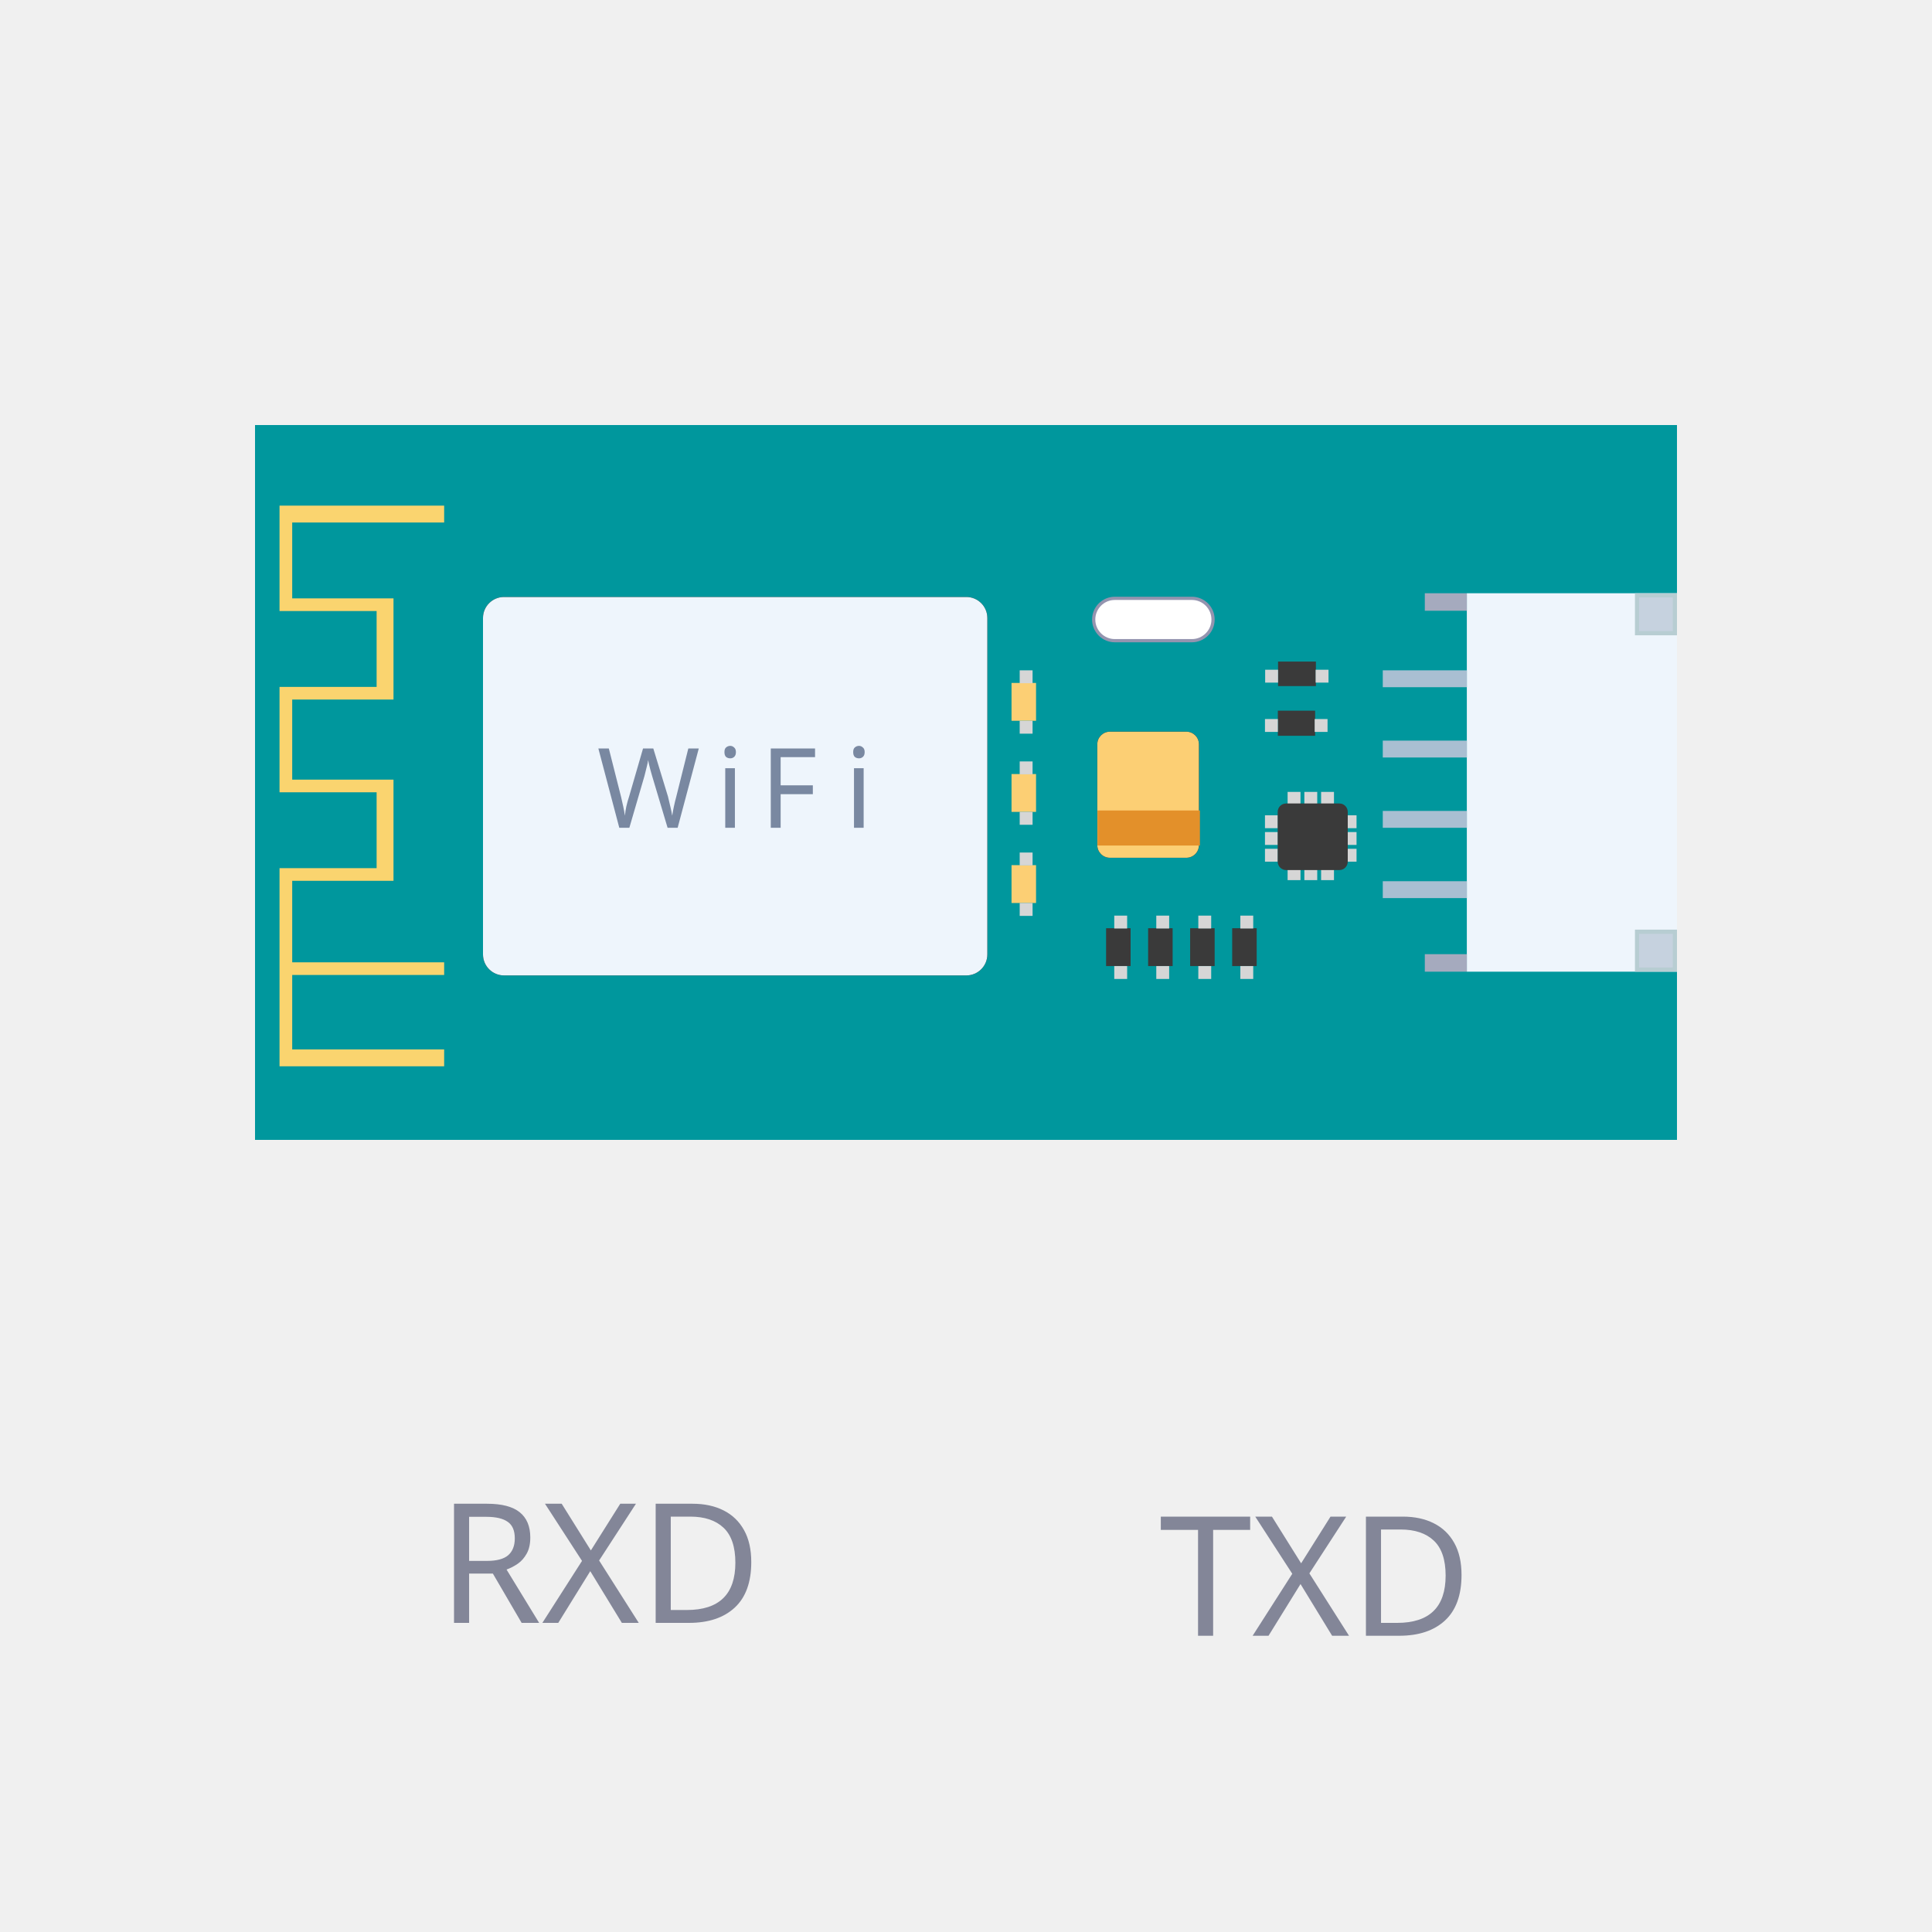
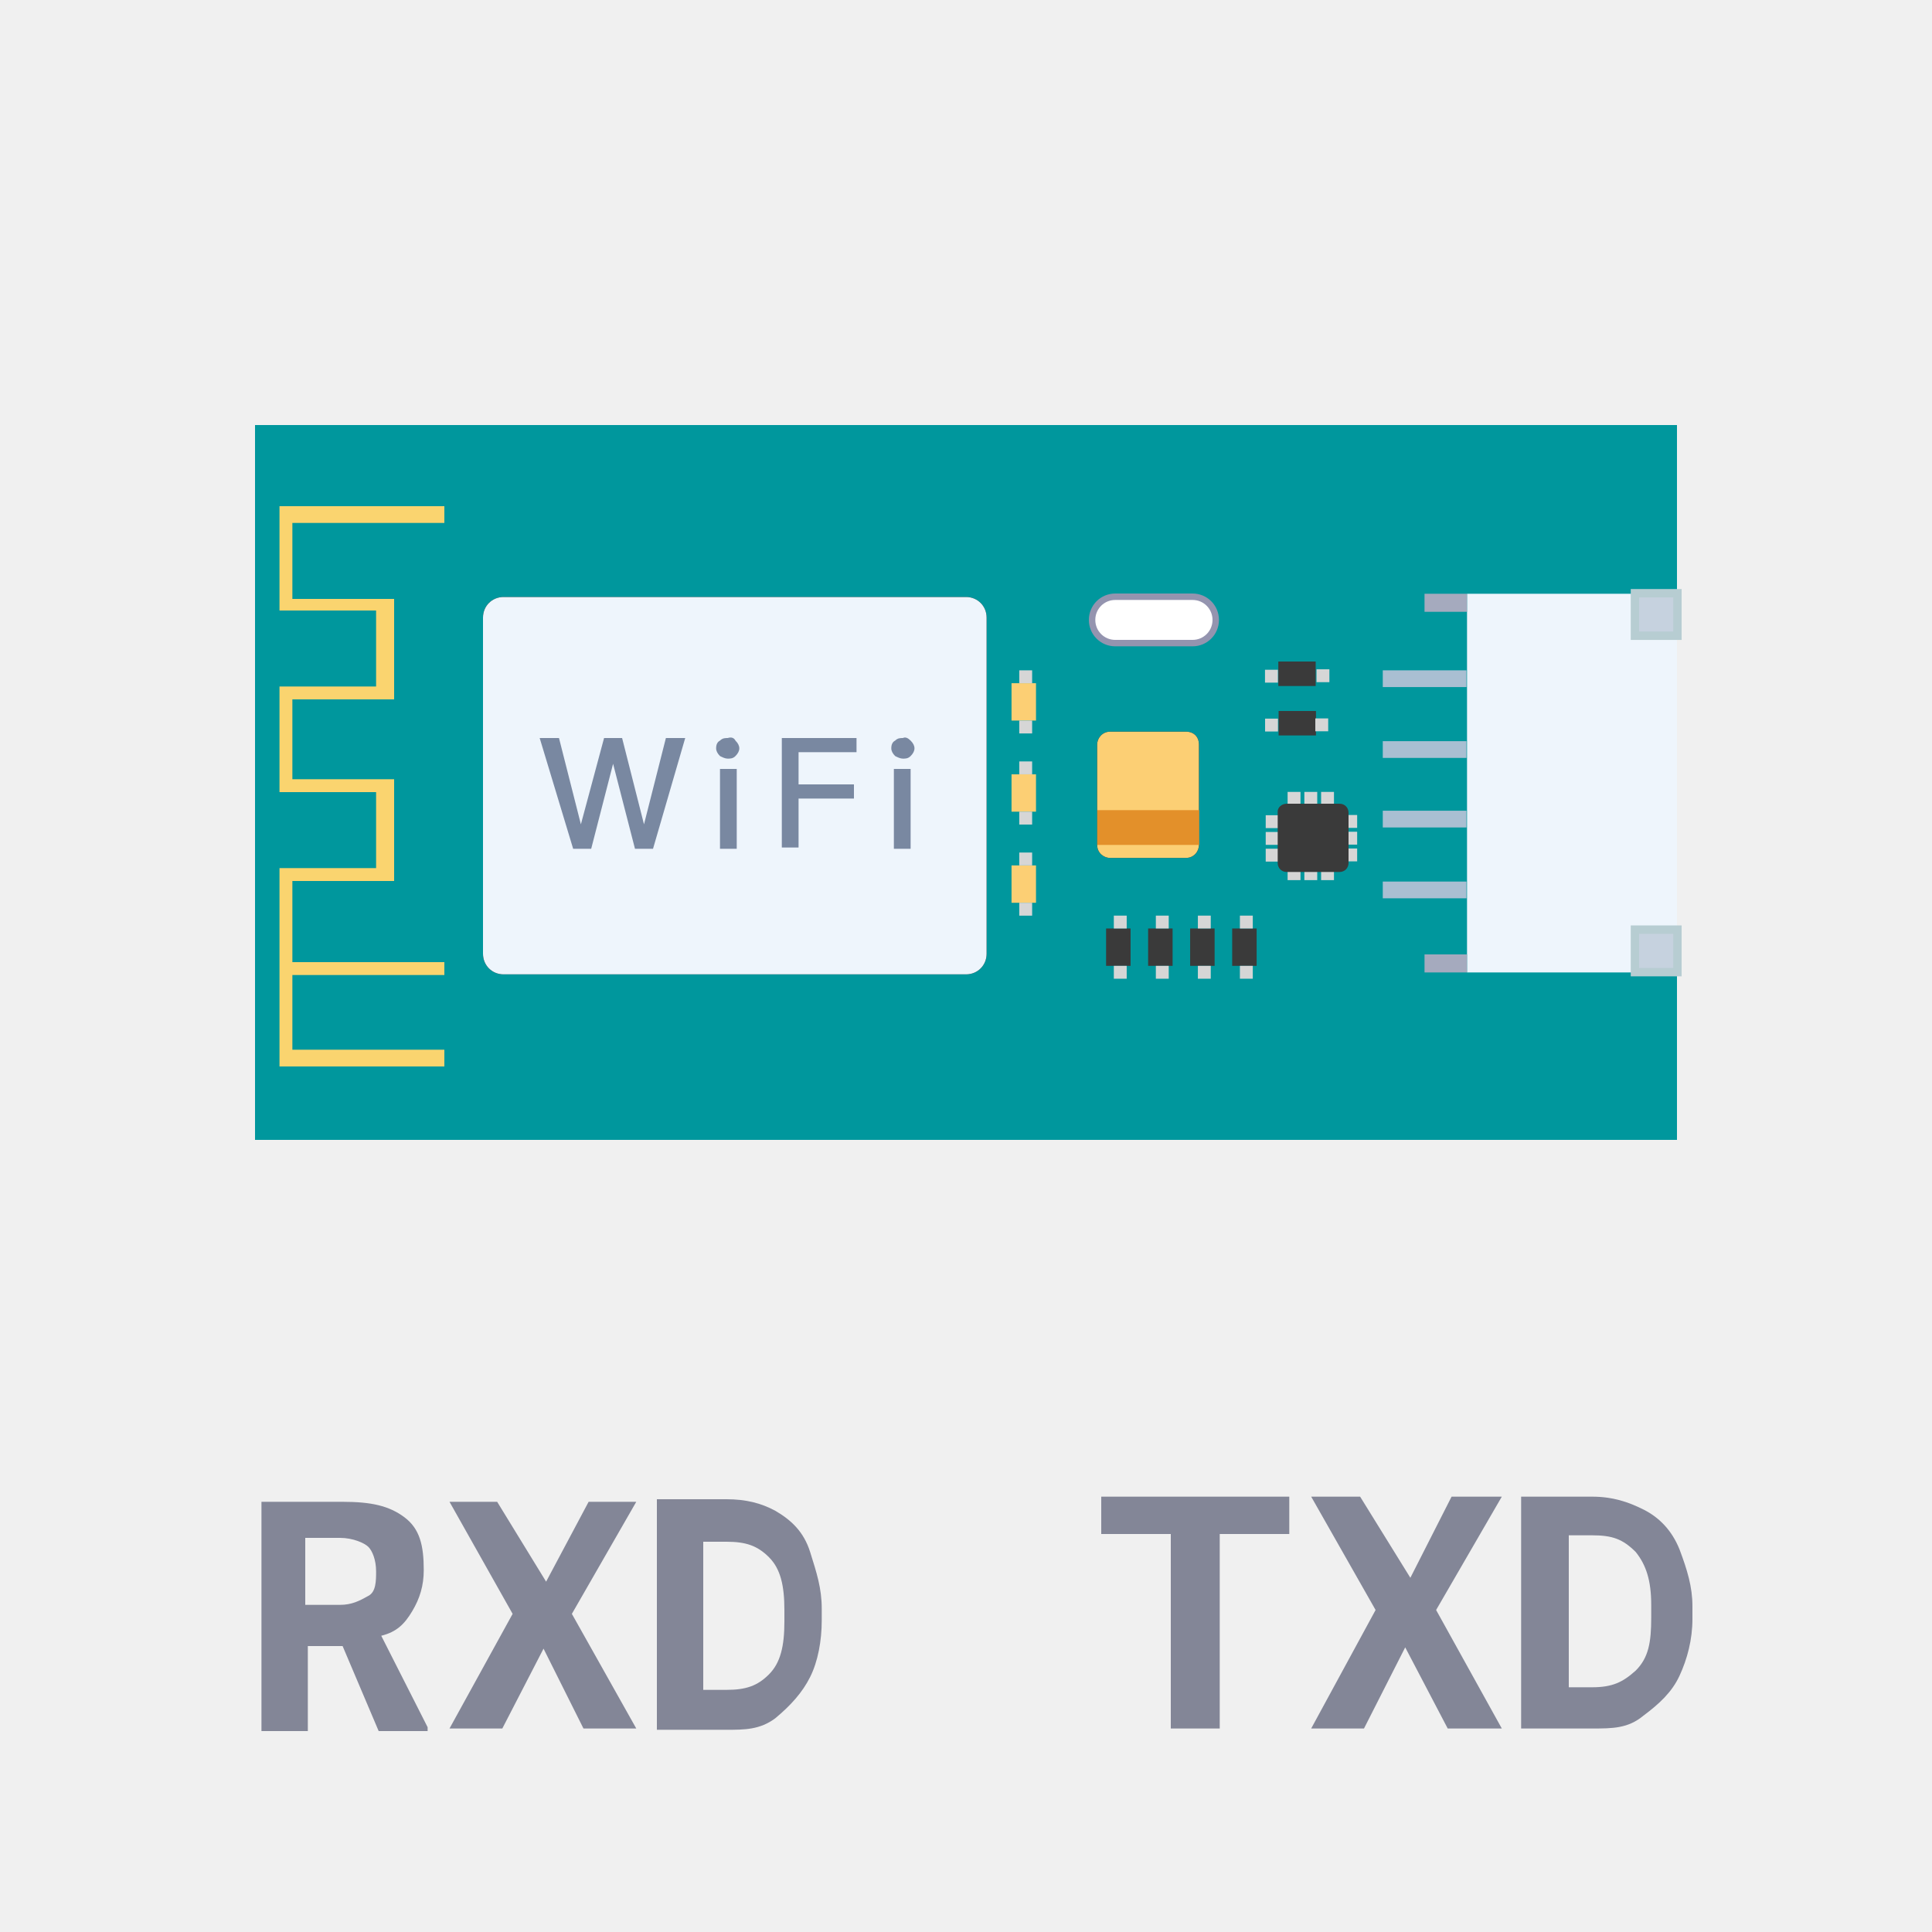
- <svg xmlns="http://www.w3.org/2000/svg" xmlns:xlink="http://www.w3.org/1999/xlink" width="150px" height="150px" viewBox="0 0 150 150" version="1.1">
-   <defs>
-     <rect id="path-1" x="0" y="0" width="9.517" height="3.537" rx="1.768" />
-     <rect id="path-3" x="0" y="0" width="3.263" height="3.265" />
-     <rect id="path-5" x="0" y="0" width="3.263" height="3.265" />
-   </defs>
-   <g id="Page-1" stroke="none" stroke-width="1" fill="none" fill-rule="evenodd">
-     <g id="wifi">
-       <text id="RXD" fill="#838698" font-family="PingFangSC-Semibold, PingFang SC" font-size="12.96" font-weight="500">
-         <tspan x="34" y="126">RXD</tspan>
-       </text>
-       <g id="Group-4" transform="translate(19.8, 33)">
-         <rect id="Rectangle-1" fill="#00979D" x="0" y="0" width="110.4" height="55.5" />
-         <g id="Rectangle-2-Copy" transform="translate(17.7, 13.35)">
-           <g id="path-1-link" fill="#000000">
-             <rect id="path-1" x="0" y="0" width="39.157" height="29.382" rx="1.631" />
-           </g>
-           <g id="path-1-link" fill="#EEF5FC">
-             <rect id="path-1" x="0" y="2.13162821e-15" width="39.157" height="29.382" rx="1.631" />
-           </g>
+ <svg xmlns="http://www.w3.org/2000/svg" version="1.1" id="图层_1" x="0px" y="0px" viewBox="0 0 150 150" style="enable-background:new 0 0 150 150;" xml:space="preserve">
+   <style type="text/css">
+ 	.st0{fill:#00979D;}
+ 	.st1{fill:#EEF5FC;}
+ 	.st2{fill:#FCCF74;}
+ 	.st3{fill:#E3902A;}
+ 	.st4{fill:#3A3A3A;}
+ 	.st5{fill:#D6D6D6;}
+ 	.st6{fill:#FFFFFF;stroke:#9494AF;stroke-width:0.5;}
+ 	.st7{fill:#C6D2DF;stroke:#B7CDD2;stroke-width:0.652;}
+ 	.st8{enable-background:new    ;}
+ 	.st9{fill:#7988A1;}
+ 	.st10{font-family:'PingFang-SC-Bold';}
+ 	.st11{font-size:9px;}
+ 	.st12{fill:#FAD46F;}
+ 	.st13{fill:#A5AABE;}
+ 	.st14{fill:#A9BFD2;}
+ 	.st15{fill:#838697;}
+ </style>
+   <g>
+     <g>
+       <rect id="Rectangle-1" x="19.8" y="33" class="st0" width="110.4" height="55.5" />
+       <g id="Rectangle-2-Copy" transform="translate(17.7, 13.35)">
+         <g id="path-1-link">
+           <path id="path-1" d="M21.4,33h35.9c0.9,0,1.6,0.7,1.6,1.6v26.1c0,0.9-0.7,1.6-1.6,1.6H21.4c-0.9,0-1.6-0.7-1.6-1.6V34.6      C19.8,33.7,20.5,33,21.4,33z" />
        </g>
-         <g id="Rectangle-5" transform="translate(69.30975, 28.75763) rotate(90) translate(-69.30975, -28.75763) translate(64.35975, 24.78262)">
-           <g id="path-3-link" fill="#000000">
-             <rect id="path-3" x="0" y="0" width="9.789" height="7.89" rx="0.979" />
-           </g>
-           <g id="path-3-link" fill="#FCCF74">
-             <rect id="path-3" x="0" y="0" width="9.789" height="7.89" rx="0.979" />
-           </g>
+         <g id="path-1-link_1_">
+           <path id="path-1_1_" class="st1" d="M21.4,33h35.9c0.9,0,1.6,0.7,1.6,1.6v26.1c0,0.9-0.7,1.6-1.6,1.6H21.4      c-0.9,0-1.6-0.7-1.6-1.6V34.6C19.8,33.7,20.5,33,21.4,33z" />
        </g>
-         <rect id="Rectangle-43" fill="#E3902A" x="65.411" y="29.926" width="7.95" height="2.721" />
-         <g id="Group" transform="translate(72.60296, 38.08823)">
-           <rect id="Rectangle-6" fill="#3A3A3A" x="0" y="0.979" width="1.903" height="2.938" />
-           <rect id="Rectangle-7" fill="#D6D6D6" x="0.634" y="0" width="1" height="1" />
-           <rect id="Rectangle-7-Copy" fill="#D6D6D6" x="0.634" y="3.918" width="1" height="1" />
+       </g>
+       <g id="Rectangle-5" transform="translate(69.30975, 28.75763) rotate(90) translate(-69.30975, -28.75763) translate(64.35975, 24.78262)">
+         <g id="path-3-link">
+           <path id="path-3" d="M34-19.8h7.8c0.5,0,1,0.4,1,1v5.9c0,0.5-0.4,1-1,1H34c-0.5,0-1-0.4-1-1v-5.9C33-19.4,33.4-19.8,34-19.8z" />
        </g>
-         <g id="Group-Copy-6" transform="translate(58.73497, 33.19118)">
-           <rect id="Rectangle-6" fill="#FCCF74" x="0" y="0.979" width="1.903" height="2.938" />
-           <rect id="Rectangle-7" fill="#D6D6D6" x="0.634" y="0" width="1" height="1" />
-           <rect id="Rectangle-7-Copy" fill="#D6D6D6" x="0.634" y="3.918" width="1" height="1" />
+         <g id="path-3-link_1_">
+           <path id="path-3_1_" class="st2" d="M34-19.8h7.8c0.5,0,1,0.4,1,1v5.9c0,0.5-0.4,1-1,1H34c-0.5,0-1-0.4-1-1v-5.9      C33-19.4,33.4-19.8,34-19.8z" />
        </g>
-         <g id="Group-Copy-7" transform="translate(58.73497, 26.11765)">
-           <rect id="Rectangle-6" fill="#FCCF74" x="0" y="0.979" width="1.903" height="2.938" />
-           <rect id="Rectangle-7" fill="#D6D6D6" x="0.634" y="0" width="1" height="1" />
-           <rect id="Rectangle-7-Copy" fill="#D6D6D6" x="0.634" y="3.918" width="1" height="1" />
+       </g>
+       <rect id="Rectangle-43" x="85.2" y="62.9" class="st3" width="7.9" height="2.7" />
+       <g id="Group" transform="translate(72.60296, 38.08823)">
+         <rect id="Rectangle-6" x="19.8" y="34" class="st4" width="1.9" height="2.9" />
+         <rect id="Rectangle-7" x="20.4" y="33" class="st5" width="1" height="1" />
+         <rect id="Rectangle-7-Copy" x="20.4" y="36.9" class="st5" width="1" height="1" />
+       </g>
+       <g id="Group-Copy-6" transform="translate(58.73497, 33.19118)">
+         <rect id="Rectangle-6_1_" x="19.8" y="34" class="st2" width="1.9" height="2.9" />
+         <rect id="Rectangle-7_1_" x="20.4" y="33" class="st5" width="1" height="1" />
+         <rect id="Rectangle-7-Copy_1_" x="20.4" y="36.9" class="st5" width="1" height="1" />
+       </g>
+       <g id="Group-Copy-7" transform="translate(58.73497, 26.11765)">
+         <rect id="Rectangle-6_2_" x="19.8" y="34" class="st2" width="1.9" height="2.9" />
+         <rect id="Rectangle-7_2_" x="20.4" y="33" class="st5" width="1" height="1" />
+         <rect id="Rectangle-7-Copy_2_" x="20.4" y="36.9" class="st5" width="1" height="1" />
+       </g>
+       <g id="Group-Copy-8" transform="translate(58.73497, 19.04412)">
+         <rect id="Rectangle-6_3_" x="19.8" y="34" class="st2" width="1.9" height="2.9" />
+         <rect id="Rectangle-7_3_" x="20.4" y="33" class="st5" width="1" height="1" />
+         <rect id="Rectangle-7-Copy_3_" x="20.4" y="36.9" class="st5" width="1" height="1" />
+       </g>
+       <g id="Group-Copy" transform="translate(75.86601, 38.08823)">
+         <rect id="Rectangle-6_4_" x="19.8" y="34" class="st4" width="1.9" height="2.9" />
+         <rect id="Rectangle-7_4_" x="20.4" y="33" class="st5" width="1" height="1" />
+         <rect id="Rectangle-7-Copy_4_" x="20.4" y="36.9" class="st5" width="1" height="1" />
+       </g>
+       <g id="Group-Copy-2" transform="translate(66.07685, 38.08823)">
+         <rect id="Rectangle-6_5_" x="19.8" y="34" class="st4" width="1.9" height="2.9" />
+         <rect id="Rectangle-7_5_" x="20.4" y="33" class="st5" width="1" height="1" />
+         <rect id="Rectangle-7-Copy_5_" x="20.4" y="36.9" class="st5" width="1" height="1" />
+       </g>
+       <g id="Group-Copy-3" transform="translate(69.3399, 38.08823)">
+         <rect id="Rectangle-6_6_" x="19.8" y="34" class="st4" width="1.9" height="2.9" />
+         <rect id="Rectangle-7_6_" x="20.4" y="33" class="st5" width="1" height="1" />
+         <rect id="Rectangle-7-Copy_6_" x="20.4" y="36.9" class="st5" width="1" height="1" />
+       </g>
+       <g id="Group-Copy-4" transform="translate(80.87008, 19.33945) rotate(90) translate(-80.87008, -19.33945) translate(79.89508, 16.86445)">
+         <rect id="Rectangle-6_7_" x="32.5" y="-18.3" transform="matrix(2.535182e-06 1 -1 2.535182e-06 16.5969 -51.3034)" class="st4" width="2.9" height="1.9" />
+         <rect id="Rectangle-7_7_" x="33.6" y="-19.8" transform="matrix(2.535182e-06 1 -1 2.535182e-06 14.7999 -53.4688)" class="st5" width="1" height="1" />
+         <rect id="Rectangle-7-Copy_7_" x="33.7" y="-15.9" transform="matrix(2.535182e-06 1 -1 2.535182e-06 18.7351 -49.5688)" class="st5" width="1" height="1" />
+       </g>
+       <g id="Group-Copy-5" transform="translate(81.921, 28.77617) rotate(90) translate(-81.921, -28.77617) translate(75.321, 25.17617)">
+         <rect id="Rectangle-6_8_" x="32.5" y="-16.1" transform="matrix(2.535182e-06 1 -1 2.535182e-06 18.8241 -49.1498)" class="st4" width="2.9" height="1.9" />
+         <rect id="Rectangle-7_8_" x="33.6" y="-17.6" transform="matrix(2.535182e-06 1 -1 2.535182e-06 17.0012 -51.1997)" class="st5" width="1" height="1" />
+         <rect id="Rectangle-7-Copy_8_" x="33.7" y="-13.7" transform="matrix(2.535182e-06 1 -1 2.535182e-06 20.9177 -47.3998)" class="st5" width="1" height="1" />
+         <rect id="Rectangle-7-Copy-2" x="41.1" y="-13.7" transform="matrix(2.535182e-06 1 -1 2.535182e-06 28.4177 -54.8488)" class="st5" width="1" height="1" />
+         <rect id="Rectangle-7-Copy-3" x="42.4" y="-13.7" transform="matrix(2.535182e-06 1 -1 2.535182e-06 29.7177 -56.1486)" class="st5" width="1" height="1" />
+         <rect id="Rectangle-7-Copy-3_1_" x="43.7" y="-13.7" transform="matrix(2.535182e-06 1 -1 2.535182e-06 31.0178 -57.4485)" class="st5" width="1" height="1" />
+         <rect id="Rectangle-7-Copy-6" x="41.1" y="-19.8" transform="matrix(2.535182e-06 1 -1 2.535182e-06 22.2999 -60.9488)" class="st5" width="1" height="1" />
+         <rect id="Rectangle-7-Copy-5" x="42.4" y="-19.8" transform="matrix(2.535182e-06 1 -1 2.535182e-06 23.5999 -62.2486)" class="st5" width="1" height="1" />
+         <rect id="Rectangle-7-Copy-4" x="43.7" y="-19.8" transform="matrix(2.535182e-06 1 -1 2.535182e-06 24.8998 -63.5485)" class="st5" width="1" height="1" />
+         <g id="Group-2" transform="translate(12.61238, 3.382638) rotate(90) translate(-12.61238, -3.382638) translate(10.98085, 2.838521)">
+           <rect id="Rectangle-7-Copy-9" x="-19.8" y="-33" class="st5" width="1" height="1" />
+           <rect id="Rectangle-7-Copy-8" x="-18.5" y="-33" class="st5" width="1" height="1" />
+           <rect id="Rectangle-7-Copy-7" x="-17.2" y="-33" class="st5" width="1" height="1" />
        </g>
-         <g id="Group-Copy-8" transform="translate(58.73497, 19.04412)">
-           <rect id="Rectangle-6" fill="#FCCF74" x="0" y="0.979" width="1.903" height="2.938" />
-           <rect id="Rectangle-7" fill="#D6D6D6" x="0.634" y="0" width="1" height="1" />
-           <rect id="Rectangle-7-Copy" fill="#D6D6D6" x="0.634" y="3.918" width="1" height="1" />
+         <g id="Group-2-Copy" transform="translate(6.762758, 3.382638) rotate(90) translate(-6.762758, -3.382638) translate(5.131231, 2.838521)">
+           <rect id="Rectangle-7-Copy-9_1_" x="-19.8" y="-33" class="st5" width="1" height="1" />
+           <rect id="Rectangle-7-Copy-8_1_" x="-18.5" y="-33" class="st5" width="1" height="1" />
+           <rect id="Rectangle-7-Copy-7_1_" x="-17.2" y="-33" class="st5" width="1" height="1" />
        </g>
-         <g id="Group-Copy" transform="translate(75.86601, 38.08823)">
-           <rect id="Rectangle-6" fill="#3A3A3A" x="0" y="0.979" width="1.903" height="2.938" />
-           <rect id="Rectangle-7" fill="#D6D6D6" x="0.634" y="0" width="1" height="1" />
-           <rect id="Rectangle-7-Copy" fill="#D6D6D6" x="0.634" y="3.918" width="1" height="1" />
+       </g>
+       <g id="Rectangle-21-Clipped" transform="translate(64.98916, 13.33088)">
+         <g id="path-5">
+ 			</g>
+         <g id="Rectangle-21">
+           <path id="path-5_1_" class="st6" d="M21.6,33h6c1,0,1.8,0.8,1.8,1.8l0,0c0,1-0.8,1.8-1.8,1.8h-6c-1,0-1.8-0.8-1.8-1.8l0,0      C19.8,33.8,20.6,33,21.6,33z" />
        </g>
-         <g id="Group-Copy-2" transform="translate(66.07685, 38.08823)">
-           <rect id="Rectangle-6" fill="#3A3A3A" x="0" y="0.979" width="1.903" height="2.938" />
-           <rect id="Rectangle-7" fill="#D6D6D6" x="0.634" y="0" width="1" height="1" />
-           <rect id="Rectangle-7-Copy" fill="#D6D6D6" x="0.634" y="3.918" width="1" height="1" />
+       </g>
+       <rect id="Rectangle-35" x="113.9" y="46.1" class="st1" width="16.3" height="29.4" />
+       <g id="Rectangle-44-Clipped" transform="translate(107.1369, 13.05882)">
+         <g id="path-7">
+ 			</g>
+         <g id="Rectangle-44">
+           <rect id="path-7_1_" x="19.8" y="33" class="st7" width="3.3" height="3.3" />
        </g>
-         <g id="Group-Copy-3" transform="translate(69.3399, 38.08823)">
-           <rect id="Rectangle-6" fill="#3A3A3A" x="0" y="0.979" width="1.903" height="2.938" />
-           <rect id="Rectangle-7" fill="#D6D6D6" x="0.634" y="0" width="1" height="1" />
-           <rect id="Rectangle-7-Copy" fill="#D6D6D6" x="0.634" y="3.918" width="1" height="1" />
+       </g>
+       <g id="Rectangle-44-Copy-Clipped" transform="translate(107.1369, 39.17647)">
+         <g id="path-9">
+ 			</g>
+         <g id="Rectangle-44-Copy">
+           <rect id="path-9_1_" x="19.8" y="33" class="st7" width="3.3" height="3.3" />
        </g>
-         <g id="Group-Copy-4" transform="translate(80.87008, 19.33945) rotate(90) translate(-80.87008, -19.33945) translate(79.89508, 16.86445)">
-           <rect id="Rectangle-6" fill="#3A3A3A" x="0" y="0.979" width="1.903" height="2.938" />
-           <rect id="Rectangle-7" fill="#D6D6D6" x="0.634" y="0" width="1" height="1" />
-           <rect id="Rectangle-7-Copy" fill="#D6D6D6" x="0.634" y="3.918" width="1" height="1" />
-         </g>
-         <g id="Group-Copy-5" transform="translate(81.921, 28.77617) rotate(90) translate(-81.921, -28.77617) translate(75.321, 25.17617)">
-           <rect id="Rectangle-6" fill="#3A3A3A" x="4.26325641e-15" y="3.215" width="1.95" height="2.894" />
-           <rect id="Rectangle-7" fill="#D6D6D6" x="0.65" y="2.251" width="1" height="1" />
-           <rect id="Rectangle-7-Copy" fill="#D6D6D6" x="0.65" y="6.109" width="1" height="1" />
-           <rect id="Rectangle-7-Copy-2" fill="#D6D6D6" x="8.124" y="6.109" width="1" height="1" />
-           <rect id="Rectangle-7-Copy-3" fill="#D6D6D6" x="9.424" y="6.109" width="1" height="1" />
-           <rect id="Rectangle-7-Copy-3" fill="#D6D6D6" x="10.724" y="6.109" width="1" height="1" />
-           <rect id="Rectangle-7-Copy-6" fill="#D6D6D6" x="8.124" y="-8.52651283e-14" width="1" height="1" />
-           <rect id="Rectangle-7-Copy-5" fill="#D6D6D6" x="9.424" y="-8.52651283e-14" width="1" height="1" />
-           <rect id="Rectangle-7-Copy-4" fill="#D6D6D6" x="10.724" y="-8.52651283e-14" width="1" height="1" />
-           <g id="Group-2" transform="translate(12.61238, 3.382638) rotate(90) translate(-12.61238, -3.382638) translate(10.98085, 2.838521)" fill="#D6D6D6">
-             <rect id="Rectangle-7-Copy-9" x="0" y="-1.54527013e-14" width="1" height="1" />
-             <rect id="Rectangle-7-Copy-8" x="1.3" y="-1.54527013e-14" width="1" height="1" />
-             <rect id="Rectangle-7-Copy-7" x="2.6" y="-1.54527013e-14" width="1" height="1" />
-           </g>
-           <g id="Group-2-Copy" transform="translate(6.762758, 3.382638) rotate(90) translate(-6.762758, -3.382638) translate(5.131231, 2.838521)" fill="#D6D6D6">
-             <rect id="Rectangle-7-Copy-9" x="0" y="-1.54527013e-14" width="1" height="1" />
-             <rect id="Rectangle-7-Copy-8" x="1.3" y="-1.64184951e-14" width="1" height="1" />
-             <rect id="Rectangle-7-Copy-7" x="2.6" y="-1.64184951e-14" width="1" height="1" />
-           </g>
-         </g>
-         <g id="Rectangle-21-Clipped" transform="translate(64.98916, 13.33088)">
-           <mask id="mask-2" fill="white">
-             <use xlink:href="#path-1" />
-           </mask>
-           <g id="path-5" />
-           <g id="Rectangle-21" mask="url(#mask-2)" stroke="#9494AF" stroke-width="0.5" fill="#FFFFFF">
-             <rect id="path-5" x="0" y="0" width="9.517" height="3.537" rx="1.768" />
-           </g>
-         </g>
-         <rect id="Rectangle-35" fill="#EEF5FC" x="94.085" y="13.059" width="16.315" height="29.382" />
-         <g id="Rectangle-44-Clipped" transform="translate(107.1369, 13.05882)">
-           <mask id="mask-4" fill="white">
-             <use xlink:href="#path-3" />
-           </mask>
-           <g id="path-7" />
-           <g id="Rectangle-44" mask="url(#mask-4)" stroke="#B7CDD2" stroke-width="0.652" fill="#C6D2DF">
-             <rect id="path-7" x="0" y="0" width="3.263" height="3.265" />
-           </g>
-         </g>
-         <g id="Rectangle-44-Copy-Clipped" transform="translate(107.1369, 39.17647)">
-           <mask id="mask-6" fill="white">
-             <use xlink:href="#path-5" />
-           </mask>
-           <g id="path-9" />
-           <g id="Rectangle-44-Copy" mask="url(#mask-6)" stroke="#B7CDD2" stroke-width="0.652" fill="#C6D2DF">
-             <rect id="path-9" x="0" y="0" width="3.263" height="3.265" />
-           </g>
-         </g>
-         <g id="WiFi" transform="translate(26.54704, 22.26765)" letter-spacing="1.2" font-size="8.631" font-family="PingFangSC-Semibold, PingFang SC" fill="#7988A1" font-weight="500">
-           <text>
-             <tspan x="0" y="9">WiF</tspan>
-             <tspan x="19.222" y="9">i</tspan>
-           </text>
-         </g>
-         <rect id="Rectangle-38" fill="#3A3A3A" x="79.401" y="29.382" width="5.438" height="5.169" rx="0.652" />
-         <polygon id="Combined-Shape" fill="#FAD46F" points="2.887 35.386 10.751 35.386 10.751 34.731 10.751 27.531 10.096 27.531 2.887 27.531 2.887 21.313 10.751 21.313 10.751 20.658 10.751 13.458 10.096 13.458 2.887 13.458 2.887 7.567 14.684 7.567 14.684 6.257 1.903 6.257 1.903 7.076 1.903 13.621 1.903 14.44 9.441 14.44 9.441 20.331 1.903 20.331 1.903 20.985 1.903 27.858 1.903 28.513 9.441 28.513 9.441 34.404 1.903 34.404 1.903 35.222 1.903 48.641 1.903 49.787 14.684 49.787 14.684 48.478 2.887 48.478 2.887 42.696 14.684 42.696 14.684 41.714 2.887 41.714" />
-         <rect id="Rectangle-63" fill="#A5AABE" x="90.822" y="13.059" width="3.263" height="1.36" />
-         <g id="Group-3" transform="translate(87.55862, 19.04412)" fill="#A9BFD2">
-           <rect id="Rectangle-63-Copy-2" x="0" y="0" width="6.526" height="1.31" />
-           <rect id="Rectangle-63-Copy-3" x="0" y="5.458" width="6.526" height="1.31" />
-           <rect id="Rectangle-63-Copy-4" x="0" y="10.916" width="6.526" height="1.31" />
-           <rect id="Rectangle-63-Copy-5" x="0" y="16.374" width="6.526" height="1.31" />
-         </g>
-         <rect id="Rectangle-63-Copy" fill="#A5AABE" x="90.822" y="41.081" width="3.263" height="1.36" />
      </g>
-       <text id="TXD" fill="#838698" font-family="PingFangSC-Semibold, PingFang SC" font-size="12.96" font-weight="500">
-         <tspan x="90" y="127">TXD</tspan>
-       </text>
+       <g class="st8">
+         <path class="st9" d="M41.9,57.3h1.5l1.7,6.7l0,0l1.8-6.7h1.4L50,64l0,0l1.7-6.7h1.5l-2.5,8.6h-1.4l-1.7-6.6l0,0l-1.7,6.6h-1.4     L41.9,57.3z" />
+         <path class="st9" d="M57.1,57.5c0.2,0.2,0.3,0.4,0.3,0.6c0,0.2-0.1,0.4-0.3,0.6c-0.2,0.2-0.4,0.2-0.6,0.2s-0.4-0.1-0.6-0.2     c-0.2-0.2-0.3-0.4-0.3-0.6c0-0.3,0.1-0.5,0.3-0.6c0.2-0.2,0.4-0.2,0.6-0.2C56.8,57.2,57,57.3,57.1,57.5z M55.9,59.7h1.3v6.2h-1.3     V59.7z" />
+         <path class="st9" d="M60.7,57.3h5.8v1.1H62v2.5h4.3V62H62v3.8h-1.3V57.3z" />
+         <path class="st9" d="M70.7,57.5c0.2,0.2,0.3,0.4,0.3,0.6c0,0.2-0.1,0.4-0.3,0.6c-0.2,0.2-0.4,0.2-0.6,0.2s-0.4-0.1-0.6-0.2     c-0.2-0.2-0.3-0.4-0.3-0.6c0-0.3,0.1-0.5,0.3-0.6c0.2-0.2,0.4-0.2,0.6-0.2C70.3,57.2,70.5,57.3,70.7,57.5z M69.4,59.7h1.3v6.2     h-1.3V59.7z" />
+       </g>
+       <text transform="matrix(1 0 0 1 65.4827 64.2676)" class="st9 st10 st11"> </text>
+       <path id="Rectangle-38" class="st4" d="M99.9,62.4h4.1c0.4,0,0.7,0.3,0.7,0.7V67c0,0.4-0.3,0.7-0.7,0.7h-4.1    c-0.4,0-0.7-0.3-0.7-0.7v-4C99.2,62.7,99.5,62.4,99.9,62.4z" />
+       <polygon id="Combined-Shape" class="st12" points="22.7,68.4 30.6,68.4 30.6,67.7 30.6,60.5 29.9,60.5 22.7,60.5 22.7,54.3     30.6,54.3 30.6,53.7 30.6,46.5 29.9,46.5 22.7,46.5 22.7,40.6 34.5,40.6 34.5,39.3 21.7,39.3 21.7,40.1 21.7,46.6 21.7,47.4     29.2,47.4 29.2,53.3 21.7,53.3 21.7,54 21.7,60.9 21.7,61.5 29.2,61.5 29.2,67.4 21.7,67.4 21.7,68.2 21.7,81.6 21.7,82.8     34.5,82.8 34.5,81.5 22.7,81.5 22.7,75.7 34.5,75.7 34.5,74.7 22.7,74.7   " />
+       <rect id="Rectangle-63" x="110.6" y="46.1" class="st13" width="3.3" height="1.4" />
+       <g id="Group-3" transform="translate(87.55862, 19.04412)">
+         <rect id="Rectangle-63-Copy-2" x="19.8" y="33" class="st14" width="6.5" height="1.3" />
+         <rect id="Rectangle-63-Copy-3" x="19.8" y="38.5" class="st14" width="6.5" height="1.3" />
+         <rect id="Rectangle-63-Copy-4" x="19.8" y="43.9" class="st14" width="6.5" height="1.3" />
+         <rect id="Rectangle-63-Copy-5" x="19.8" y="49.4" class="st14" width="6.5" height="1.3" />
+       </g>
+       <rect id="Rectangle-63-Copy" x="110.6" y="74.1" class="st13" width="3.3" height="1.4" />
    </g>
+     <path id="Shape_59_" class="st15" d="M26.6,127.8h-2.7v6.6h-3.6v-17.8h6.3c2.2,0,3.6,0.3,4.8,1.2c1.2,0.9,1.5,2.2,1.5,4.1   c0,1.2-0.3,2.2-0.9,3.2c-0.6,1-1.2,1.6-2.4,1.9l3.6,7.1v0.3h-3.8L26.6,127.8z M23.7,124.6h2.7c0.9,0,1.5-0.3,2.2-0.7   c0.6-0.3,0.6-1.2,0.6-1.9c0-0.9-0.3-1.6-0.6-1.9c-0.3-0.3-1.2-0.7-2.2-0.7h-2.7V124.6z" />
+     <polygon id="Shape_60_" class="st15" points="42.4,122.8 45.7,116.6 49.4,116.6 44.4,125.3 49.4,134.2 45.3,134.2 42.2,128    39,134.2 34.9,134.2 39.8,125.3 34.9,116.6 38.6,116.6  " />
+     <path id="Shape_61_" class="st15" d="M51,134.2v-17.8h5.4c1.5,0,2.7,0.3,3.8,0.9c1.2,0.7,2.2,1.6,2.7,3.2s0.9,2.8,0.9,4.4v0.9   c0,1.6-0.3,3.2-0.9,4.4c-0.6,1.2-1.5,2.2-2.7,3.2c-1.2,0.9-2.4,0.9-3.8,0.9H51V134.2z M54.6,119.3v11.9h1.8c1.5,0,2.4-0.3,3.3-1.2   c0.9-0.9,1.2-2.2,1.2-4.1v-0.9c0-1.9-0.3-3.2-1.2-4.1c-0.9-0.9-1.8-1.2-3.3-1.2h-1.8V119.3z" />
+     <polygon id="Shape_62_" class="st15" points="100.1,119.1 94.7,119.1 94.7,134.2 90.9,134.2 90.9,119.1 85.5,119.1 85.5,116.2    100.1,116.2  " />
+     <polygon id="Shape_63_" class="st15" points="109.5,122.5 112.7,116.2 116.6,116.2 111.5,125 116.6,134.2 112.4,134.2 109.1,127.9    105.9,134.2 101.8,134.2 106.8,125 101.8,116.2 105.6,116.2  " />
+     <path id="Shape_64_" class="st15" d="M118.1,134.2v-18h5.5c1.6,0,2.8,0.4,4,1c1.2,0.6,2.2,1.6,2.8,3.1c0.6,1.6,1,2.9,1,4.4v1   c0,1.6-0.4,3.1-1,4.4c-0.6,1.3-1.6,2.2-2.8,3.1c-1.2,1-2.4,1-4,1L118.1,134.2L118.1,134.2z M121.8,119v12h1.8   c1.6,0,2.4-0.4,3.4-1.3c1-1,1.2-2.2,1.2-4.1v-1c0-1.9-0.4-3.1-1.2-4.1c-1-1-1.8-1.3-3.4-1.3h-1.8V119z" />
  </g>
</svg>
